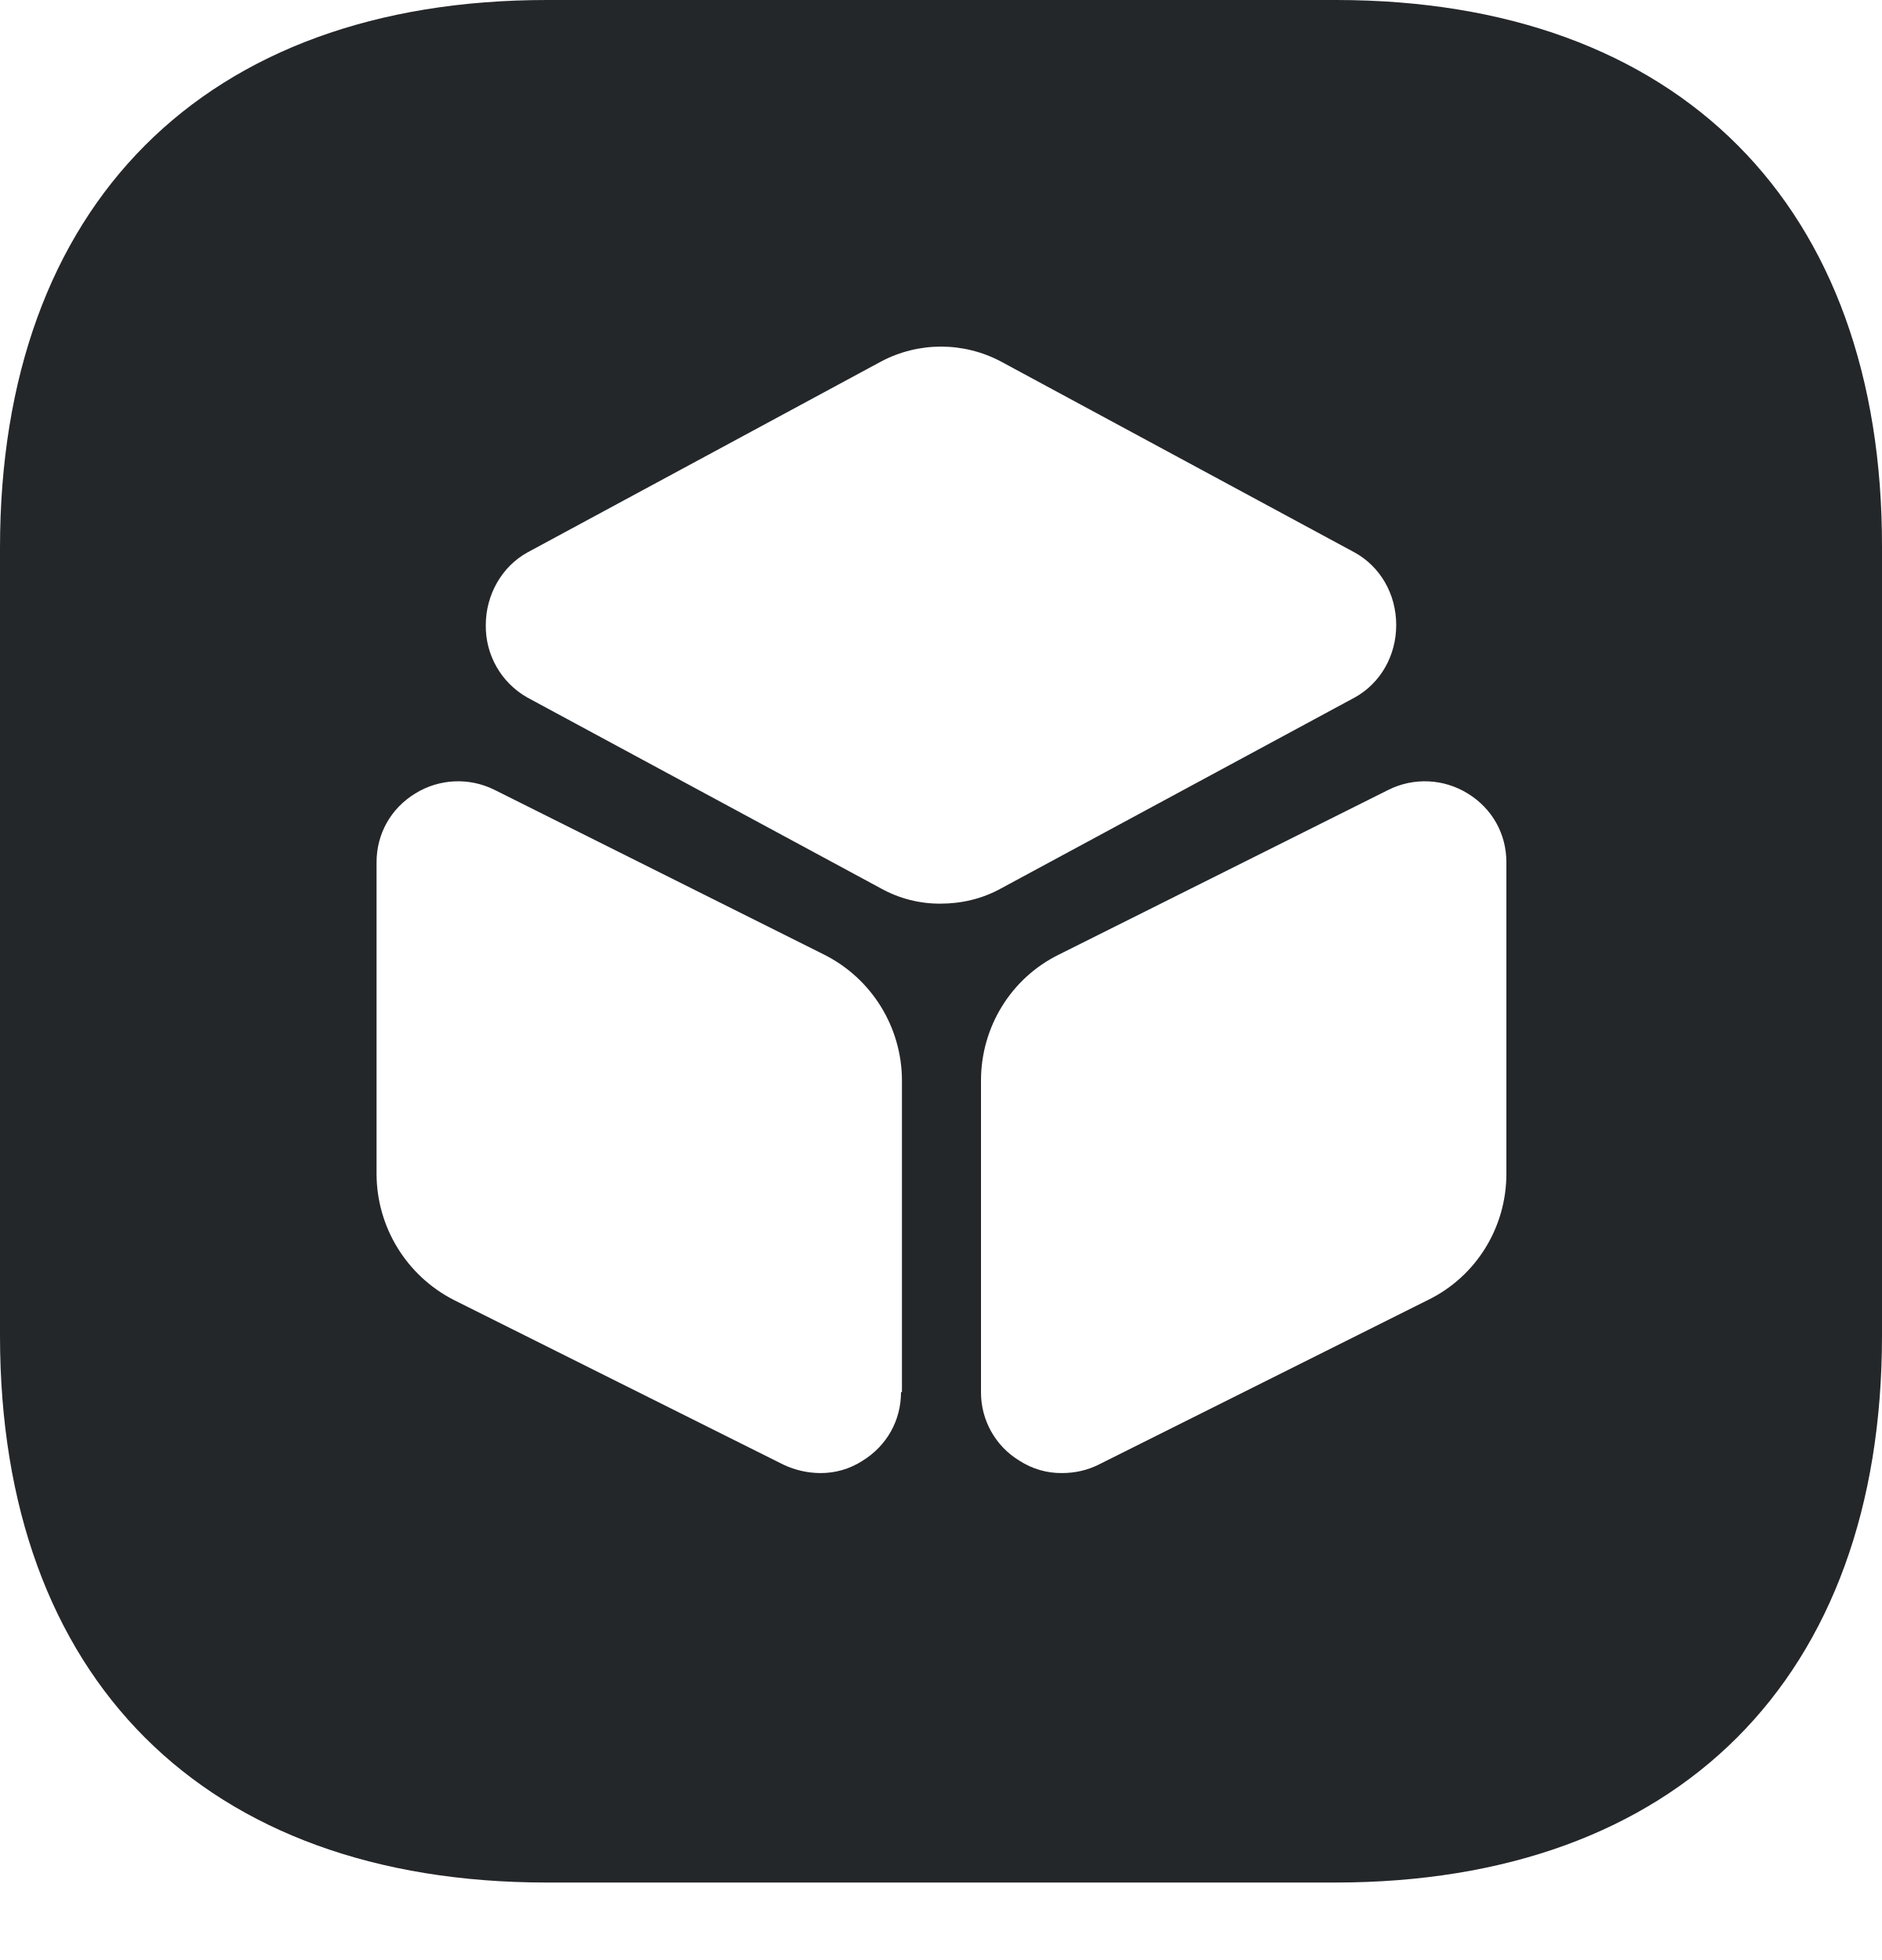
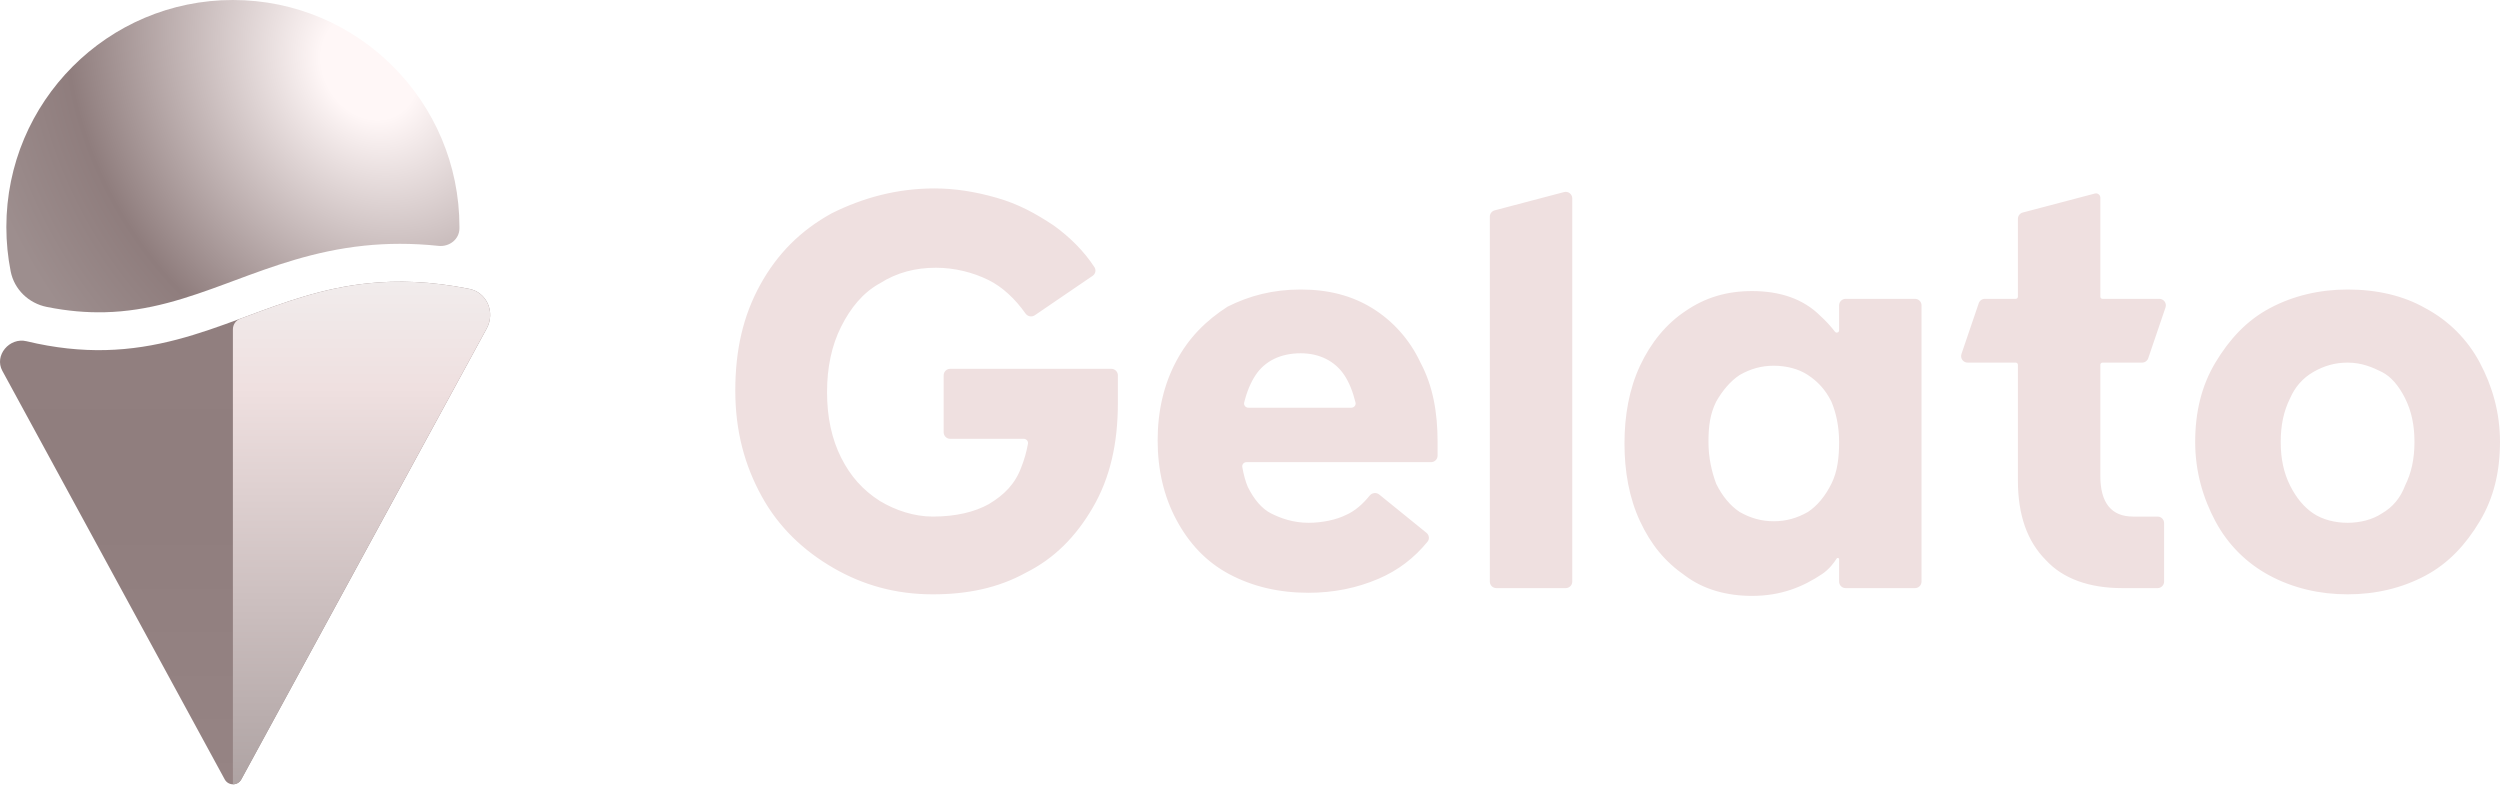
- <svg xmlns="http://www.w3.org/2000/svg" width="24" height="25" fill="none">
-   <path d="M17.037 0H6.975C2.605 0 0 2.617 0 6.987v10.05c0 4.37 2.605 6.975 6.975 6.975h10.05c4.37 0 6.975-2.605 6.975-6.976V6.988C24.012 2.617 21.407 0 17.037 0ZM11.49 17.757c0 .36-.18.684-.492.876a.975.975 0 0 1-.54.156 1.11 1.11 0 0 1-.469-.108l-4.202-2.1a1.811 1.811 0 0 1-.985-1.61v-3.973c0-.36.18-.685.493-.877a1.04 1.04 0 0 1 1.008-.048l4.202 2.101a1.8 1.8 0 0 1 .997 1.609v3.974h-.012Zm-.252-6.423L6.723 8.896a1.045 1.045 0 0 1-.528-.924c0-.384.204-.744.528-.924l4.515-2.438a1.631 1.631 0 0 1 1.524 0l4.515 2.438c.324.18.528.528.528.924s-.204.744-.528.924l-4.515 2.438c-.24.132-.504.192-.768.192a1.54 1.54 0 0 1-.756-.192Zm7.972 3.638c0 .684-.385 1.308-.997 1.608l-4.202 2.101c-.144.072-.3.108-.468.108a.975.975 0 0 1-.54-.156 1.017 1.017 0 0 1-.493-.876v-3.974c0-.684.384-1.309.997-1.609l4.202-2.101a1.04 1.04 0 0 1 1.008.048c.313.192.493.516.493.877v3.974Z" fill="#24272A" />
+ <svg xmlns="http://www.w3.org/2000/svg" viewBox="0 0 908 285" fill="none">
+   <path d="M166.868 82.955C166.845 86.915 163.209 89.716 159.279 89.302C149.537 88.275 140.612 88.36 132.267 89.231C114.105 91.126 99.01 96.736 85.094 101.908L85.064 101.92C84.222 102.233 83.384 102.544 82.55 102.853C67.774 108.325 54.158 113.033 38.004 113.407C31.56 113.556 24.617 113.013 16.973 111.473C10.416 110.152 5.178 105.14 3.878 98.565C2.849 93.356 2.309 87.969 2.309 82.457C2.309 36.917 39.147 0 84.589 0C130.031 0 166.87 36.917 166.87 82.457C166.87 82.623 166.869 82.789 166.868 82.955Z" fill="url(#paint0_radial_1966_10540)" />
+   <path d="M9.625 123.93C3.446 122.442 -2.193 129.096 0.85 134.686L81.615 283.072C82.914 285.46 86.335 285.46 87.634 283.072L176.777 119.294C179.938 113.485 176.896 106.208 170.421 104.912C156.335 102.092 144.334 101.788 133.652 102.903C117.262 104.613 103.65 109.666 89.519 114.912C88.77 115.19 88.02 115.468 87.268 115.747C72.475 121.225 56.95 126.717 38.285 127.149C29.414 127.354 19.964 126.419 9.625 123.93Z" fill="url(#paint1_linear_1966_10540)" />
+   <path d="M84.587 119.602C84.587 117.881 85.66 116.343 87.271 115.747C88.023 115.468 88.773 115.19 89.522 114.912C103.652 109.666 117.265 104.613 133.654 102.903C144.336 101.788 156.338 102.092 170.424 104.912C176.899 106.208 179.941 113.485 176.779 119.294L87.637 283.072C86.98 284.279 85.781 284.876 84.587 284.863V119.602Z" fill="url(#paint2_linear_1966_10540)" />
+   <path fill-rule="evenodd" clip-rule="evenodd" d="M361.952 71.826C354.045 69.566 346.703 68.436 339.358 68.436C325.803 68.436 313.377 71.826 302.08 77.474C290.783 83.688 282.311 92.16 276.097 103.457C269.883 114.754 267.059 127.181 267.059 141.867C267.059 156.553 270.448 168.98 276.662 180.277C282.873 191.574 291.911 200.047 302.643 206.26C313.377 212.474 325.237 215.863 338.796 215.863C351.221 215.863 362.518 213.603 372.687 207.955C382.853 202.871 390.76 194.963 396.974 184.231C403.188 173.499 406.012 161.072 406.012 146.386V140.173C406.012 139.384 406.013 138.473 406.014 137.496L406.015 136.325C406.015 135.019 404.956 133.959 403.65 133.959H345.104C343.797 133.959 342.738 135.019 342.738 136.325V157.012C342.738 158.319 343.797 159.378 345.104 159.378H371.825C372.789 159.378 373.529 160.235 373.355 161.183C372.795 164.233 372.007 167.004 370.991 169.545C368.732 175.758 364.777 179.712 359.128 183.101C354.045 185.925 347.269 187.62 338.796 187.62C332.016 187.62 325.237 185.361 319.589 181.972C313.377 178.018 308.857 172.934 305.467 166.156C302.08 159.378 300.384 151.47 300.384 142.432C300.384 133.394 302.08 125.487 305.467 118.708C308.857 111.93 313.377 106.282 319.589 102.893C325.803 98.939 332.582 97.244 339.924 97.244C346.703 97.244 353.48 98.939 359.128 101.763C364.149 104.273 368.725 108.568 372.455 113.855C373.226 114.947 374.729 115.261 375.833 114.508L396.847 100.18C397.873 99.481 398.188 98.103 397.512 97.062C393.651 91.111 388.484 86.088 382.853 81.993C376.074 77.474 369.863 74.085 361.952 71.826ZM542.87 76.399L568.076 69.76C569.576 69.365 571.044 70.496 571.044 72.047V211.238C571.044 212.544 569.985 213.603 568.679 213.603H543.473C542.166 213.603 541.107 212.544 541.107 211.238V78.686C541.107 77.612 541.831 76.672 542.87 76.399ZM840.218 135.089C844.172 132.829 848.126 131.699 852.645 131.699C857.728 131.699 861.682 133.394 865.071 135.089C868.46 136.783 871.285 140.172 873.544 144.691C875.803 149.21 876.933 154.293 876.933 160.507C876.933 166.72 875.803 171.804 873.544 176.323C871.849 180.841 869.025 184.231 865.071 186.49C861.682 188.749 857.163 189.879 852.645 189.879C848.126 189.879 843.607 188.749 840.218 186.49C836.829 184.231 834.005 180.841 831.745 176.323C829.486 171.804 828.356 166.72 828.356 160.507C828.356 154.293 829.486 149.21 831.745 144.691C833.44 140.737 836.264 137.348 840.218 135.089ZM880.887 111.93C872.979 107.411 863.377 105.151 852.645 105.151C842.477 105.151 832.875 107.411 824.402 111.93C815.929 116.448 809.716 123.227 804.632 131.699C799.549 140.172 797.289 149.775 797.289 160.507C797.289 171.239 800.113 180.842 804.632 189.314C809.151 197.787 815.929 204.565 824.402 209.084C832.875 213.603 842.477 215.862 852.645 215.862C862.812 215.862 872.414 213.603 880.887 209.084C889.36 204.565 895.573 197.787 900.657 189.314C905.74 180.842 908 171.239 908 160.507C908 149.775 905.176 140.172 900.657 131.699C896.138 123.227 889.36 116.448 880.887 111.93ZM667.091 202.836C667.314 202.478 667.963 202.642 667.963 203.065V211.238C667.963 212.545 669.022 213.604 670.329 213.604H695.534C696.84 213.604 697.899 212.545 697.899 211.238V110.907C697.899 109.601 696.84 108.542 695.534 108.542H670.329C669.022 108.542 667.963 109.601 667.963 110.907V119.999C667.963 120.775 666.935 121.101 666.461 120.485C664.876 118.423 663.112 116.507 661.184 114.755C654.971 108.542 646.499 105.717 636.331 105.717C627.294 105.717 619.385 107.977 612.042 113.061C605.264 117.58 599.616 124.358 595.662 132.831C591.708 141.303 590.013 150.906 590.013 161.073C590.013 171.24 591.708 180.843 595.662 189.316C599.616 197.788 604.7 204.002 612.042 209.085C618.821 214.169 627.294 216.428 636.331 216.428C647.064 216.428 654.971 213.039 661.749 208.52C664.336 206.796 666.119 204.393 667.091 202.836ZM656.666 185.926C652.712 188.186 648.757 189.316 644.238 189.316C639.721 189.316 635.767 188.186 631.812 185.926C628.424 183.667 625.599 180.278 623.339 175.759C621.646 171.24 620.515 166.157 620.515 160.508C620.515 154.86 621.08 150.341 623.339 145.822C625.599 141.868 628.424 138.479 631.812 136.22C635.767 133.96 639.721 132.831 644.238 132.831C648.757 132.831 653.276 133.96 656.666 136.22C660.054 138.479 662.879 141.303 665.139 145.822C666.834 149.776 667.963 154.86 667.963 160.508C667.963 166.157 667.398 171.24 665.139 175.759C662.879 180.278 660.054 183.667 656.666 185.926ZM763.632 131.7C763.197 131.7 762.844 132.053 762.844 132.488V172.934C762.844 182.536 766.797 187.62 774.706 187.62H783.637C784.944 187.62 786.003 188.679 786.003 189.985V211.238C786.003 212.544 784.944 213.603 783.637 213.603H770.752C758.89 213.603 749.288 210.214 743.074 203.436C736.296 196.658 732.906 187.055 732.906 174.628V132.488C732.906 132.053 732.553 131.7 732.118 131.7H714.641C713.02 131.7 711.879 130.106 712.401 128.572L718.675 110.144C719.002 109.185 719.902 108.541 720.915 108.541H732.118C732.553 108.541 732.906 108.188 732.906 107.752V79.475C732.906 78.401 733.63 77.461 734.669 77.188L760.865 70.288C761.865 70.025 762.844 70.779 762.844 71.813V107.752C762.844 108.188 763.197 108.541 763.632 108.541H784.276C785.897 108.541 787.037 110.134 786.515 111.669L780.241 130.097C779.914 131.055 779.014 131.7 778.002 131.7H763.632ZM472.426 105.151C482.592 105.151 491.065 107.411 498.408 111.93C505.751 116.448 511.964 123.227 515.918 131.699C520.437 140.172 522.131 149.775 522.131 160.507V165.485C522.131 166.791 521.072 167.85 519.766 167.85H452.73C451.773 167.85 451.035 168.695 451.199 169.637C451.693 172.465 452.388 174.948 453.219 176.887C455.48 181.406 458.304 184.796 461.691 186.49C465.081 188.185 469.601 189.879 475.25 189.879C480.333 189.879 485.416 188.749 488.806 187.055C492.073 185.654 494.955 183.097 497.451 180.019C498.309 178.96 499.866 178.742 500.925 179.601L518.103 193.528C519.091 194.329 519.273 195.772 518.468 196.756C513.653 202.645 507.862 207.13 500.667 210.214C492.759 213.603 484.285 215.297 475.25 215.297C464.516 215.297 454.915 213.038 446.442 208.519C437.969 204 431.755 197.222 427.238 188.749C422.717 180.276 420.458 170.674 420.458 159.942C420.458 149.21 422.717 139.607 427.238 131.135C431.755 122.662 437.969 116.448 445.877 111.365C453.784 107.411 462.257 105.151 472.426 105.151ZM453.395 148.08C452.4 148.08 451.652 147.169 451.888 146.203C452.879 142.14 454.316 138.811 456.043 136.218C459.432 131.134 465.081 128.31 472.426 128.31C479.202 128.31 484.851 131.134 488.24 136.218C489.929 138.751 491.336 142.125 492.324 146.2C492.559 147.168 491.811 148.08 490.815 148.08H453.395Z" fill="#EFE0E0" />
+   <defs>
+     <radialGradient id="paint0_radial_1966_10540" cx="0" cy="0" r="1" gradientUnits="userSpaceOnUse" gradientTransform="translate(134.475 24.0499) rotate(149.79) scale(143.272 171.845)">
+       <stop offset="0.117" stop-color="#FFF7F7" />
+       <stop offset="0.734" stop-color="#8F7D7D" />
+       <stop offset="1" stop-color="#9D8E8E" />
+     </radialGradient>
+     <linearGradient id="paint1_linear_1966_10540" x1="89.018" y1="106.65" x2="89.018" y2="284.863" gradientUnits="userSpaceOnUse">
+       <stop stop-color="#917F7F" />
+       <stop offset="0.469" stop-color="#907E7E" />
+       <stop offset="1" stop-color="#968484" />
+     </linearGradient>
+     <linearGradient id="paint2_linear_1966_10540" x1="131.313" y1="102.301" x2="131.313" y2="296.732" gradientUnits="userSpaceOnUse">
+       <stop stop-color="#F1ECEC" />
+       <stop offset="0.198" stop-color="#EFE0E0" />
+       <stop offset="1" stop-color="#A99E9E" />
+     </linearGradient>
+   </defs>
</svg>
